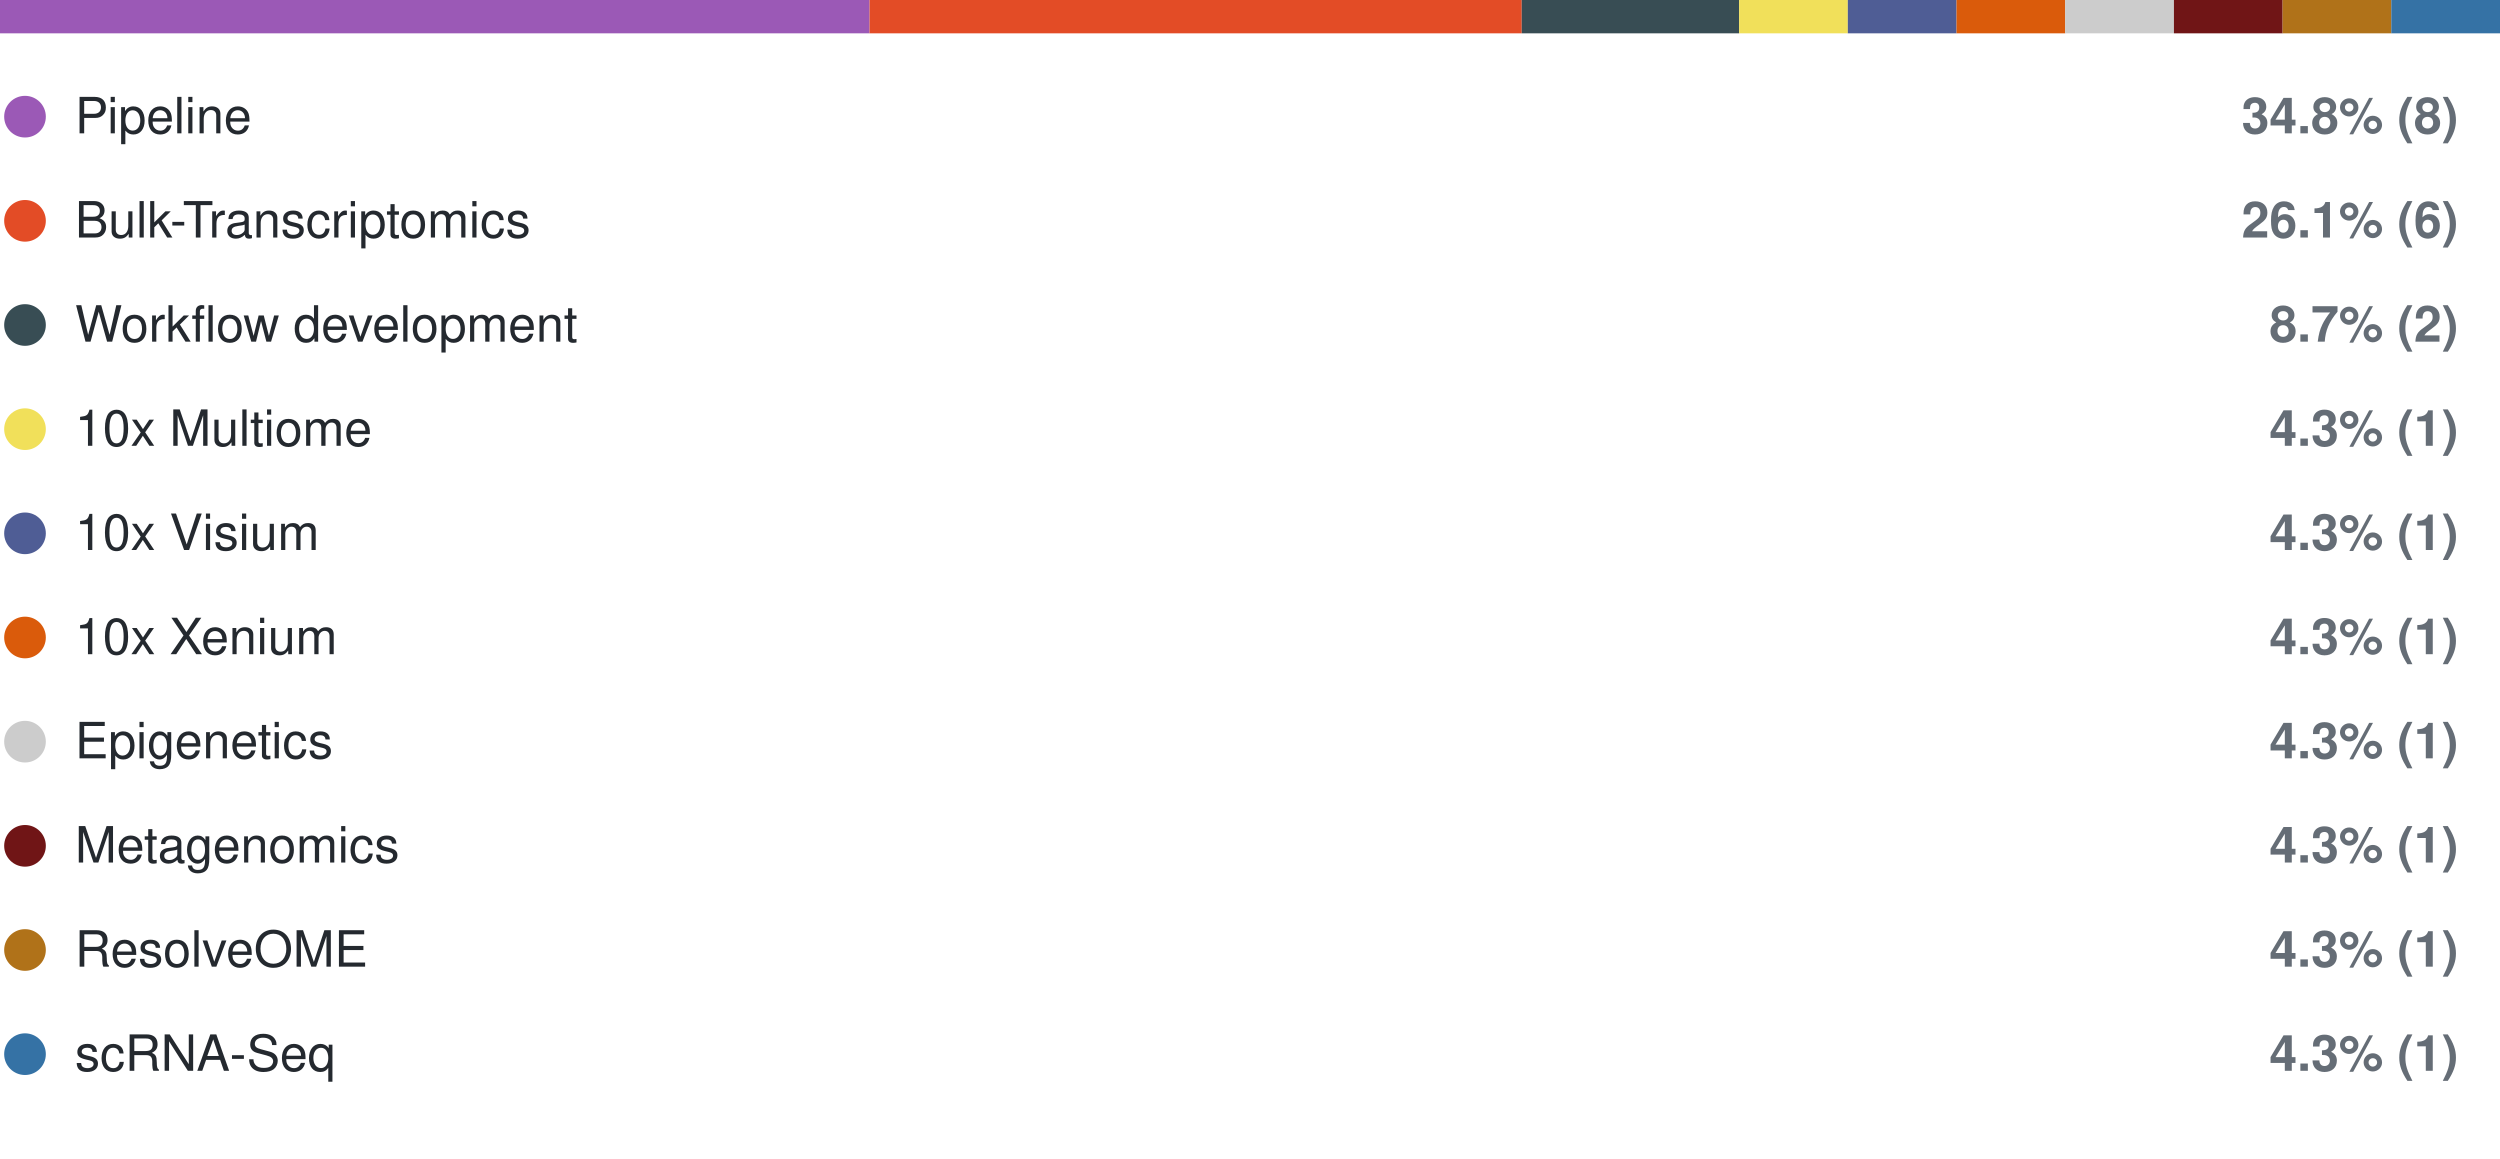
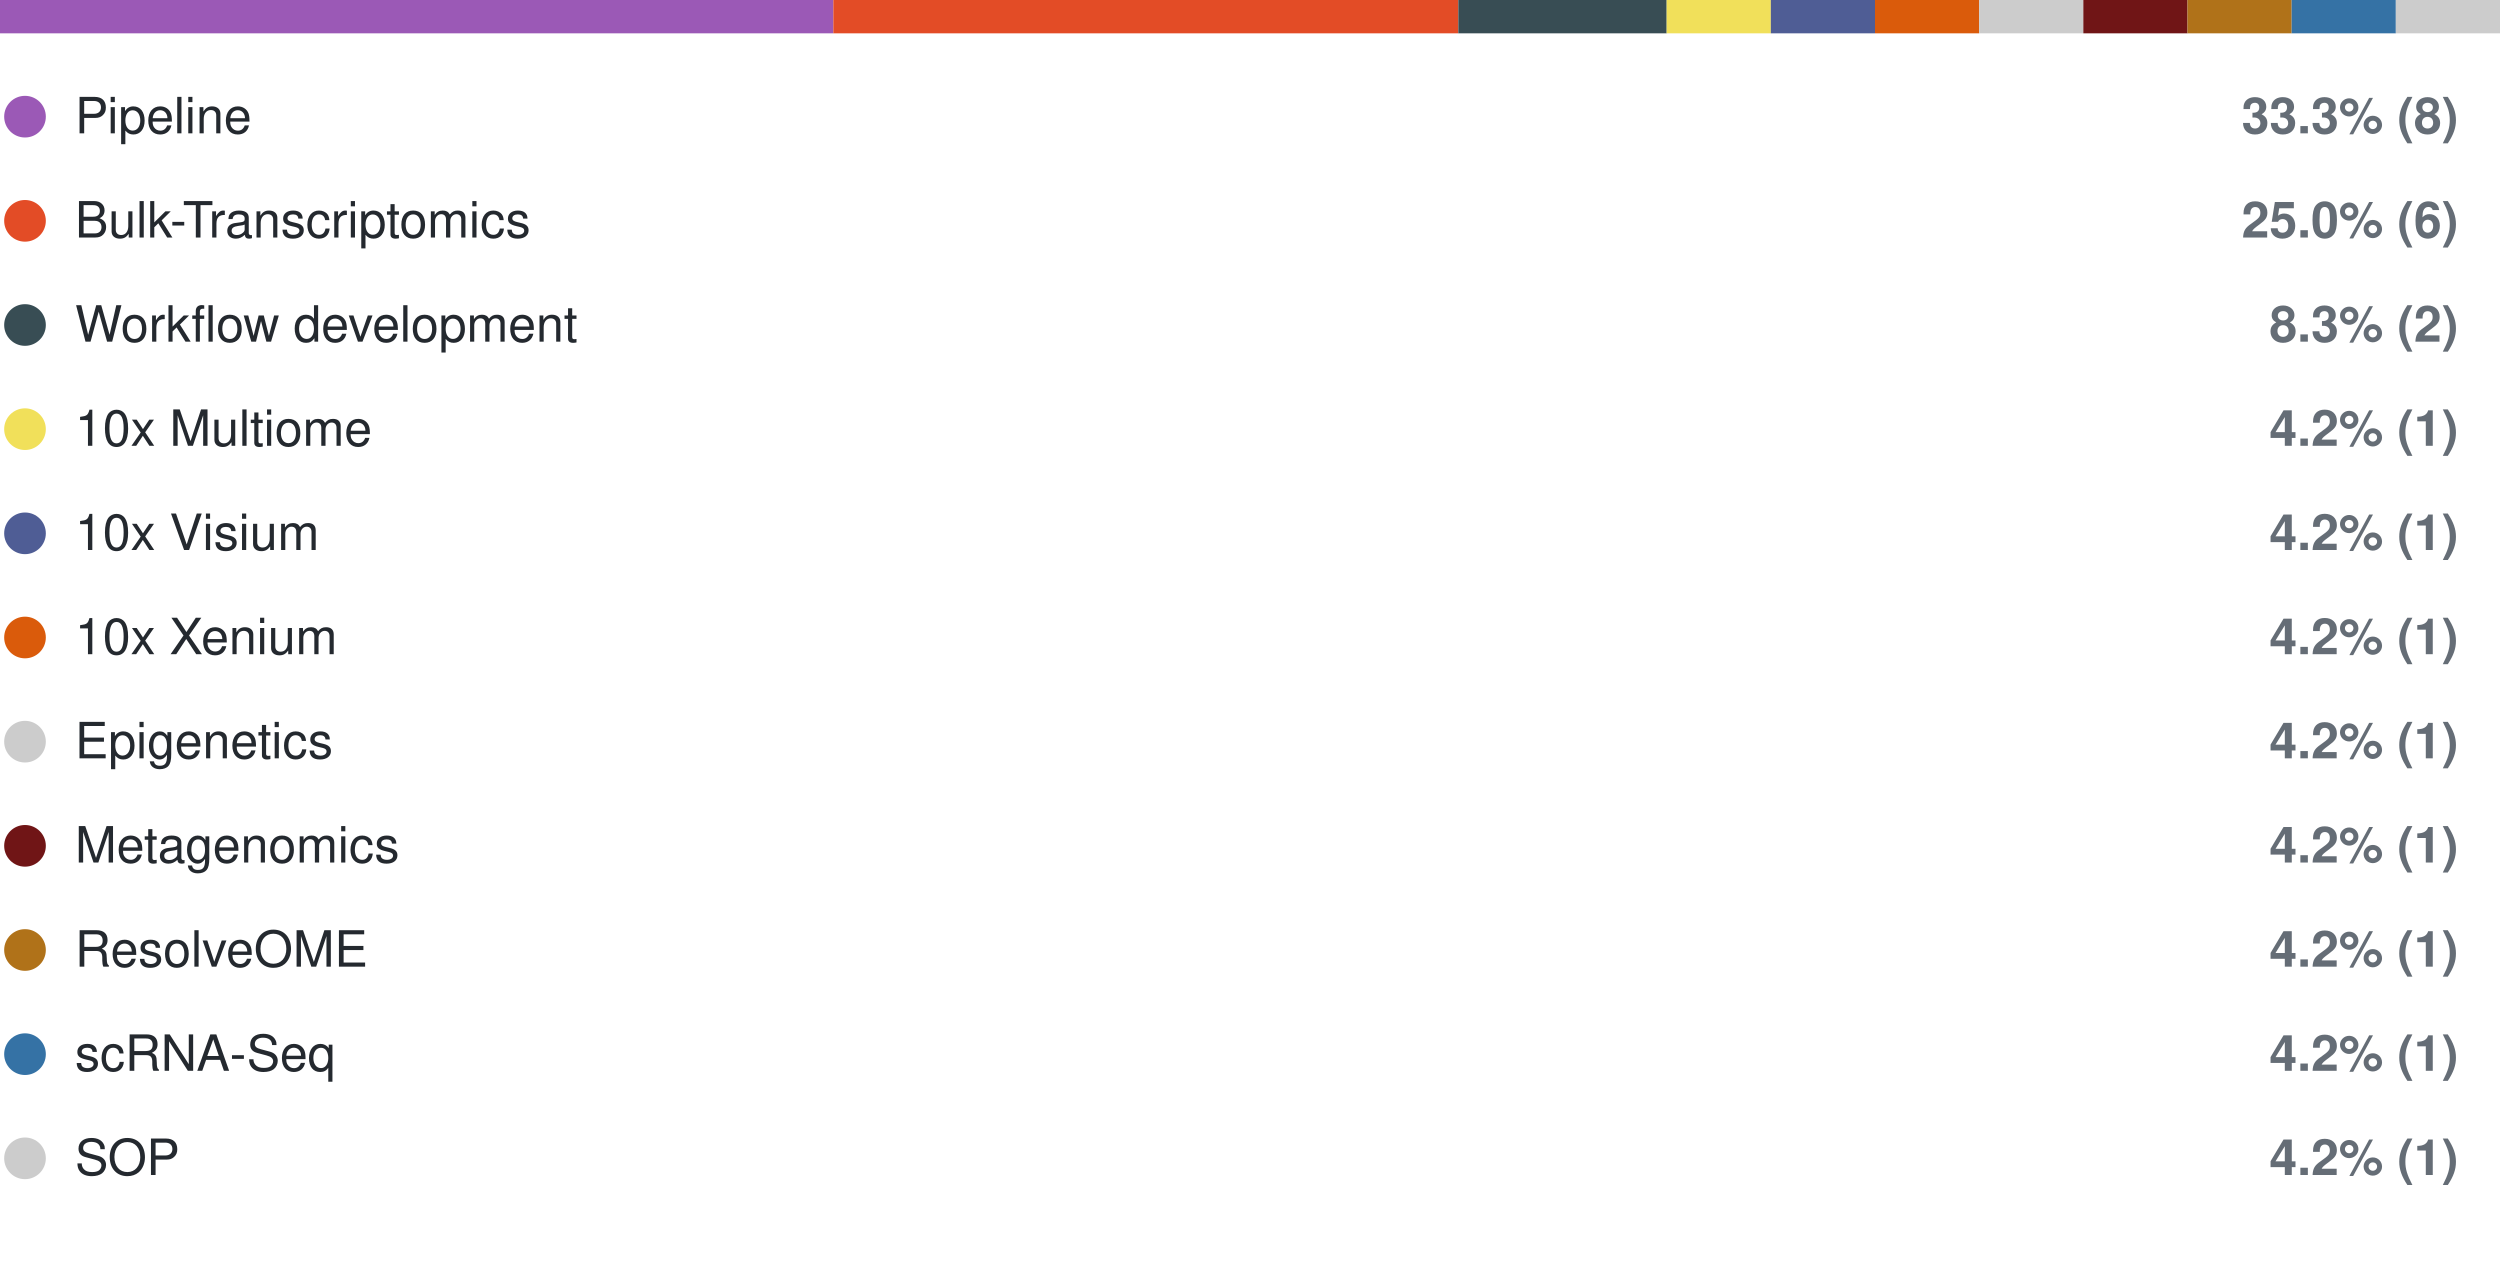
- <svg xmlns="http://www.w3.org/2000/svg" width="600" height="278">
+ <svg xmlns="http://www.w3.org/2000/svg" width="600" height="303">
  <style>
    .legend-text { 
      font: 12px -apple-system, BlinkMacSystemFont, "Segoe UI", Helvetica, Arial, sans-serif; 
      fill: #24292f; 
    }
    .legend-percent { 
      font: 12px -apple-system, BlinkMacSystemFont, "Segoe UI", Helvetica, Arial, sans-serif; 
      fill: #656d76; 
      font-weight: 600;
    }
  </style>
  <g id="bar">
-     <rect x="0.00" y="0" width="208.70" height="8" fill="#9b59b6">
+     <rect x="0.00" y="0" width="200.00" height="8" fill="#9b59b6">
      </rect>
-     <rect x="208.70" y="0" width="156.52" height="8" fill="#e34c26">
+     <rect x="200.00" y="0" width="150.00" height="8" fill="#e34c26">
      </rect>
-     <rect x="365.22" y="0" width="52.17" height="8" fill="#384d54">
+     <rect x="350.00" y="0" width="50.00" height="8" fill="#384d54">
      </rect>
-     <rect x="417.39" y="0" width="26.09" height="8" fill="#f1e05a">
+     <rect x="400.00" y="0" width="25.00" height="8" fill="#f1e05a">
      </rect>
-     <rect x="443.48" y="0" width="26.09" height="8" fill="#4F5D95">
+     <rect x="425.00" y="0" width="25.00" height="8" fill="#4F5D95">
      </rect>
-     <rect x="469.57" y="0" width="26.09" height="8" fill="#DA5B0B">
+     <rect x="450.00" y="0" width="25.00" height="8" fill="#DA5B0B">
      </rect>
-     <rect x="495.65" y="0" width="26.09" height="8" fill="#cccccc">
+     <rect x="475.00" y="0" width="25.00" height="8" fill="#cccccc">
      </rect>
-     <rect x="521.74" y="0" width="26.09" height="8" fill="#701516">
+     <rect x="500.00" y="0" width="25.00" height="8" fill="#701516">
      </rect>
-     <rect x="547.83" y="0" width="26.09" height="8" fill="#b07219">
+     <rect x="525.00" y="0" width="25.00" height="8" fill="#b07219">
      </rect>
-     <rect x="573.91" y="0" width="26.09" height="8" fill="#3572A5">
+     <rect x="550.00" y="0" width="25.00" height="8" fill="#3572A5">
+       </rect>
+     <rect x="575.00" y="0" width="25.00" height="8" fill="#cccccc">
      </rect>
  </g>
  <g id="legend">
    <circle cx="6" cy="28" r="5" fill="#9b59b6" />
    <text x="18" y="32" class="legend-text">Pipeline</text>
-     <text x="590" y="32" class="legend-percent" text-anchor="end">34.8% (8)</text>
+     <text x="590" y="32" class="legend-percent" text-anchor="end">33.3% (8)</text>
    <circle cx="6" cy="53" r="5" fill="#e34c26" />
    <text x="18" y="57" class="legend-text">Bulk-Transcriptomics</text>
-     <text x="590" y="57" class="legend-percent" text-anchor="end">26.1% (6)</text>
+     <text x="590" y="57" class="legend-percent" text-anchor="end">25.0% (6)</text>
    <circle cx="6" cy="78" r="5" fill="#384d54" />
    <text x="18" y="82" class="legend-text">Workflow development</text>
-     <text x="590" y="82" class="legend-percent" text-anchor="end">8.7% (2)</text>
+     <text x="590" y="82" class="legend-percent" text-anchor="end">8.3% (2)</text>
    <circle cx="6" cy="103" r="5" fill="#f1e05a" />
    <text x="18" y="107" class="legend-text">10x Multiome</text>
-     <text x="590" y="107" class="legend-percent" text-anchor="end">4.3% (1)</text>
+     <text x="590" y="107" class="legend-percent" text-anchor="end">4.2% (1)</text>
    <circle cx="6" cy="128" r="5" fill="#4F5D95" />
    <text x="18" y="132" class="legend-text">10x Visium</text>
-     <text x="590" y="132" class="legend-percent" text-anchor="end">4.3% (1)</text>
+     <text x="590" y="132" class="legend-percent" text-anchor="end">4.2% (1)</text>
    <circle cx="6" cy="153" r="5" fill="#DA5B0B" />
    <text x="18" y="157" class="legend-text">10x Xenium</text>
-     <text x="590" y="157" class="legend-percent" text-anchor="end">4.3% (1)</text>
+     <text x="590" y="157" class="legend-percent" text-anchor="end">4.2% (1)</text>
    <circle cx="6" cy="178" r="5" fill="#cccccc" />
    <text x="18" y="182" class="legend-text">Epigenetics</text>
-     <text x="590" y="182" class="legend-percent" text-anchor="end">4.3% (1)</text>
+     <text x="590" y="182" class="legend-percent" text-anchor="end">4.2% (1)</text>
    <circle cx="6" cy="203" r="5" fill="#701516" />
    <text x="18" y="207" class="legend-text">Metagenomics</text>
-     <text x="590" y="207" class="legend-percent" text-anchor="end">4.3% (1)</text>
+     <text x="590" y="207" class="legend-percent" text-anchor="end">4.2% (1)</text>
    <circle cx="6" cy="228" r="5" fill="#b07219" />
    <text x="18" y="232" class="legend-text">ResolveOME</text>
-     <text x="590" y="232" class="legend-percent" text-anchor="end">4.3% (1)</text>
+     <text x="590" y="232" class="legend-percent" text-anchor="end">4.2% (1)</text>
    <circle cx="6" cy="253" r="5" fill="#3572A5" />
    <text x="18" y="257" class="legend-text">scRNA-Seq</text>
-     <text x="590" y="257" class="legend-percent" text-anchor="end">4.3% (1)</text>
+     <text x="590" y="257" class="legend-percent" text-anchor="end">4.2% (1)</text>
+     <circle cx="6" cy="278" r="5" fill="#cccccc" />
+     <text x="18" y="282" class="legend-text">SOP</text>
+     <text x="590" y="282" class="legend-percent" text-anchor="end">4.2% (1)</text>
  </g>
</svg>
